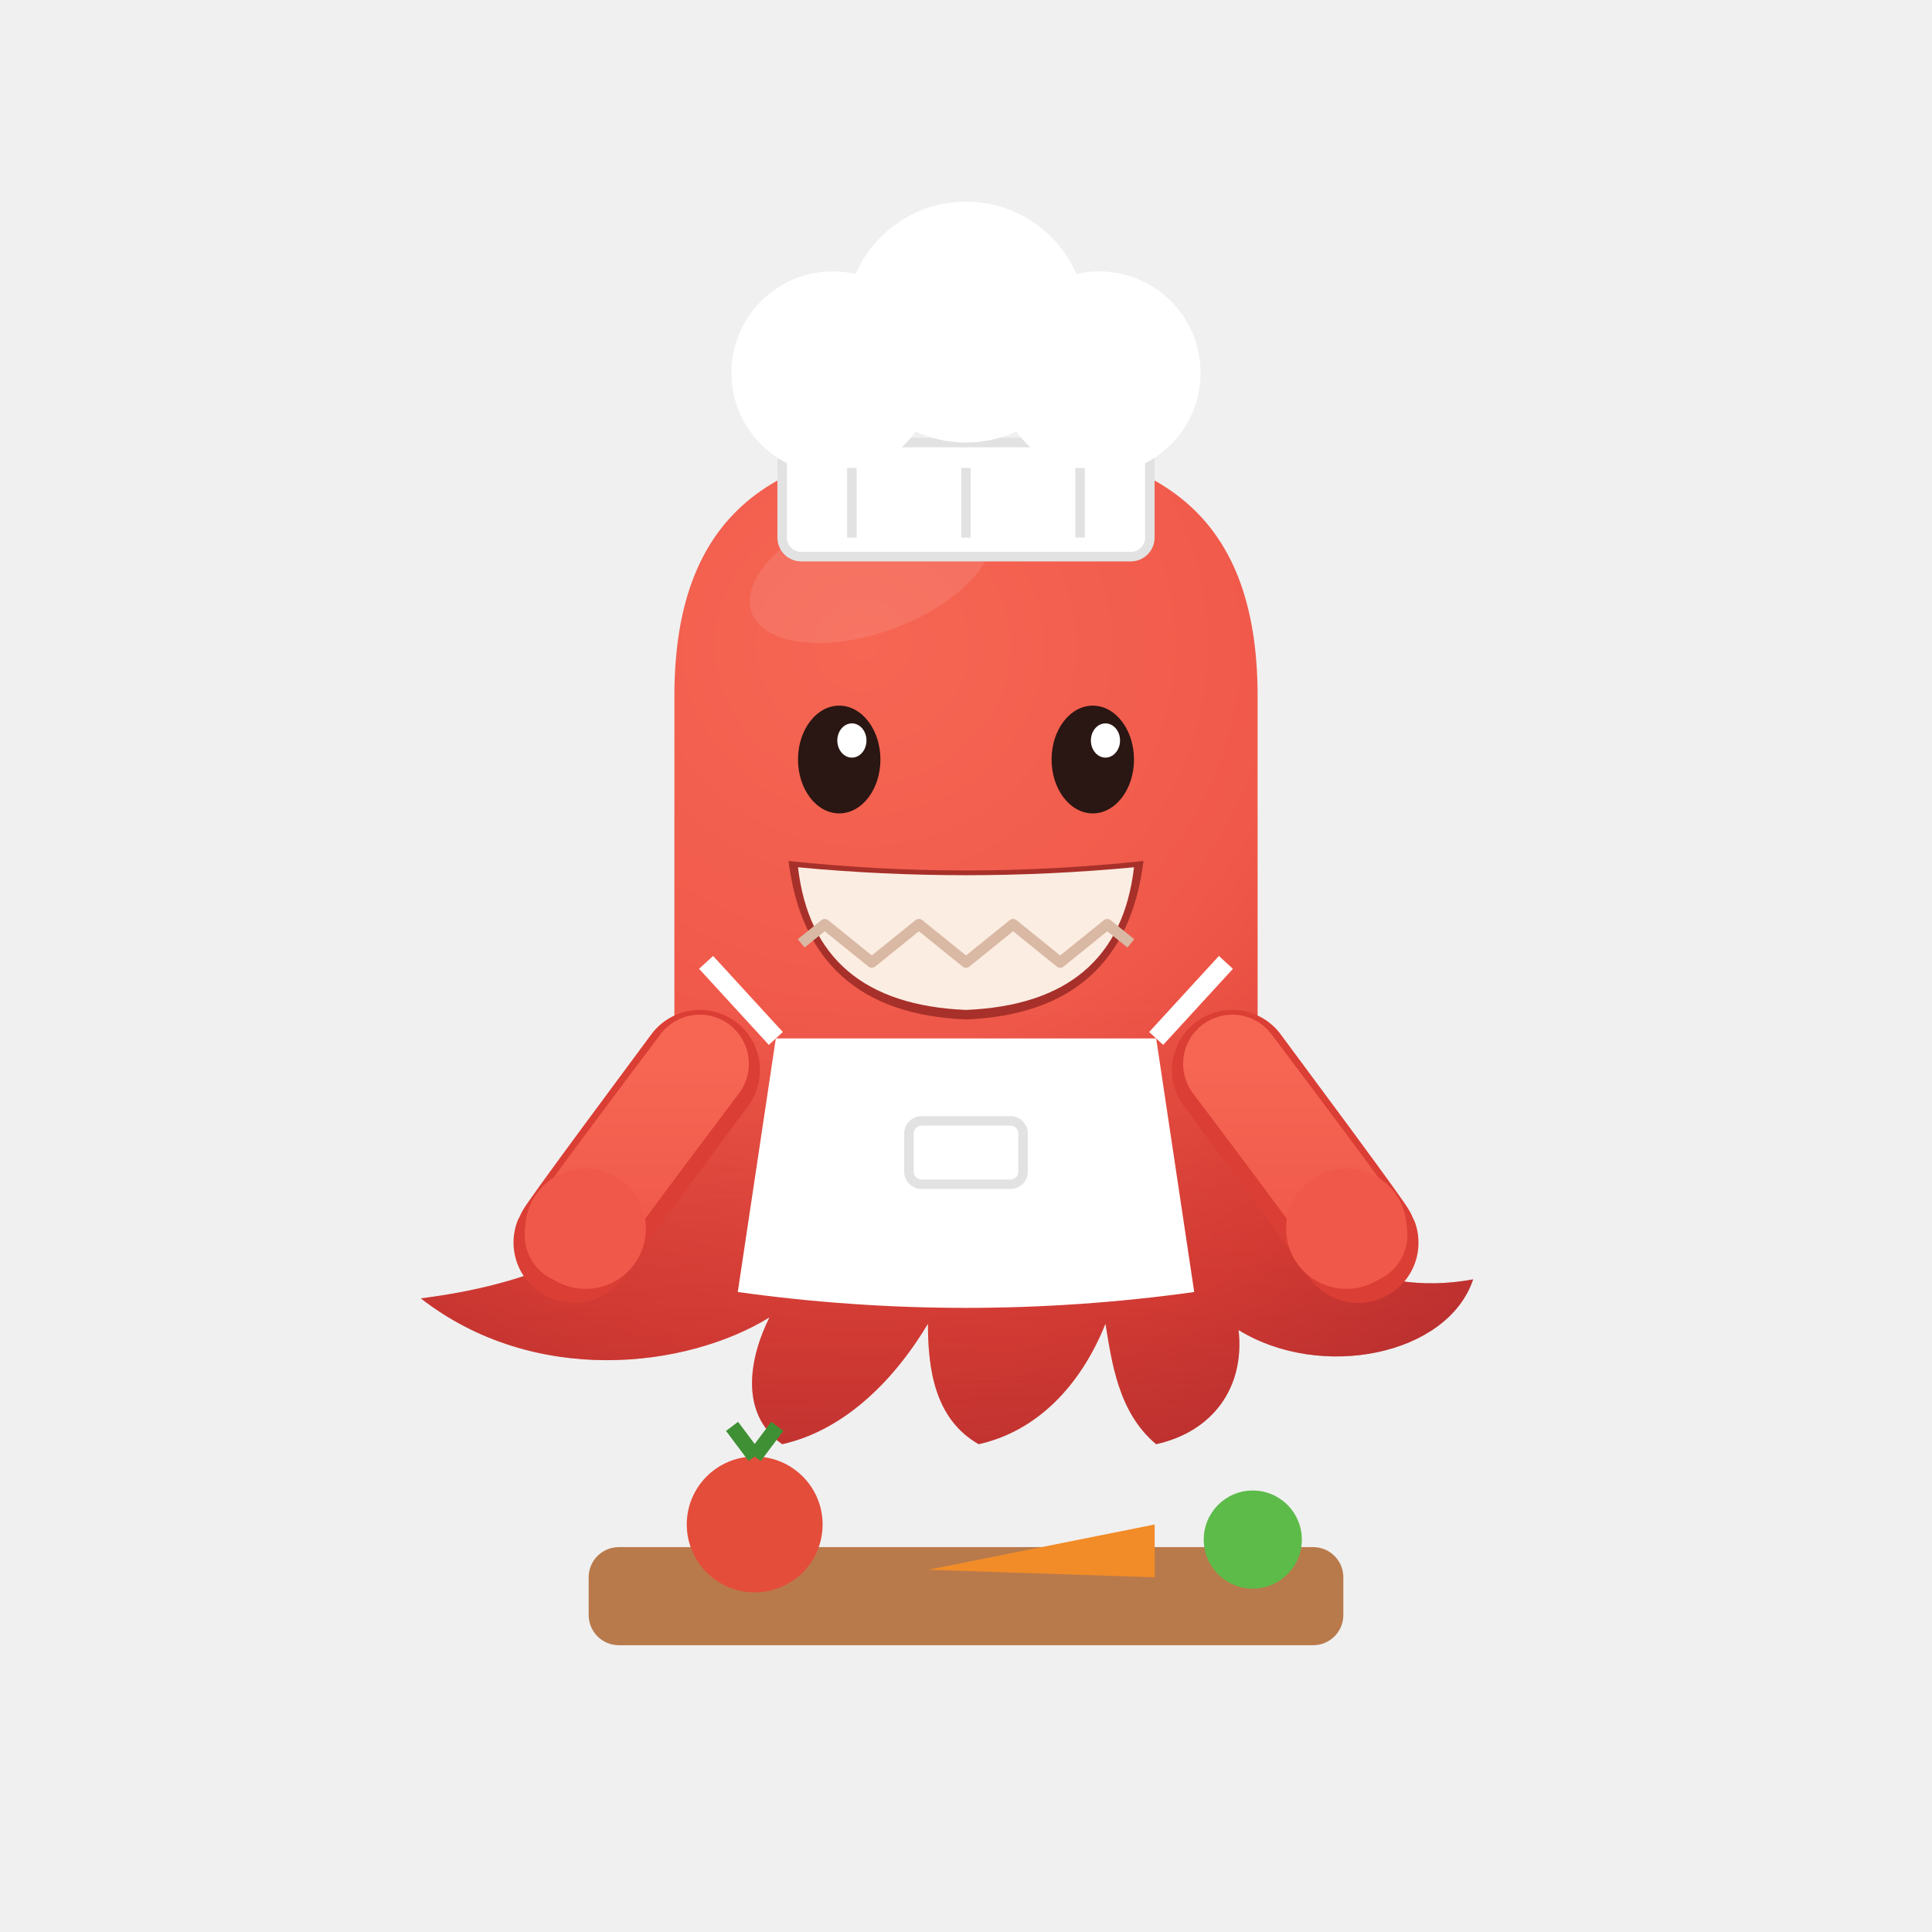
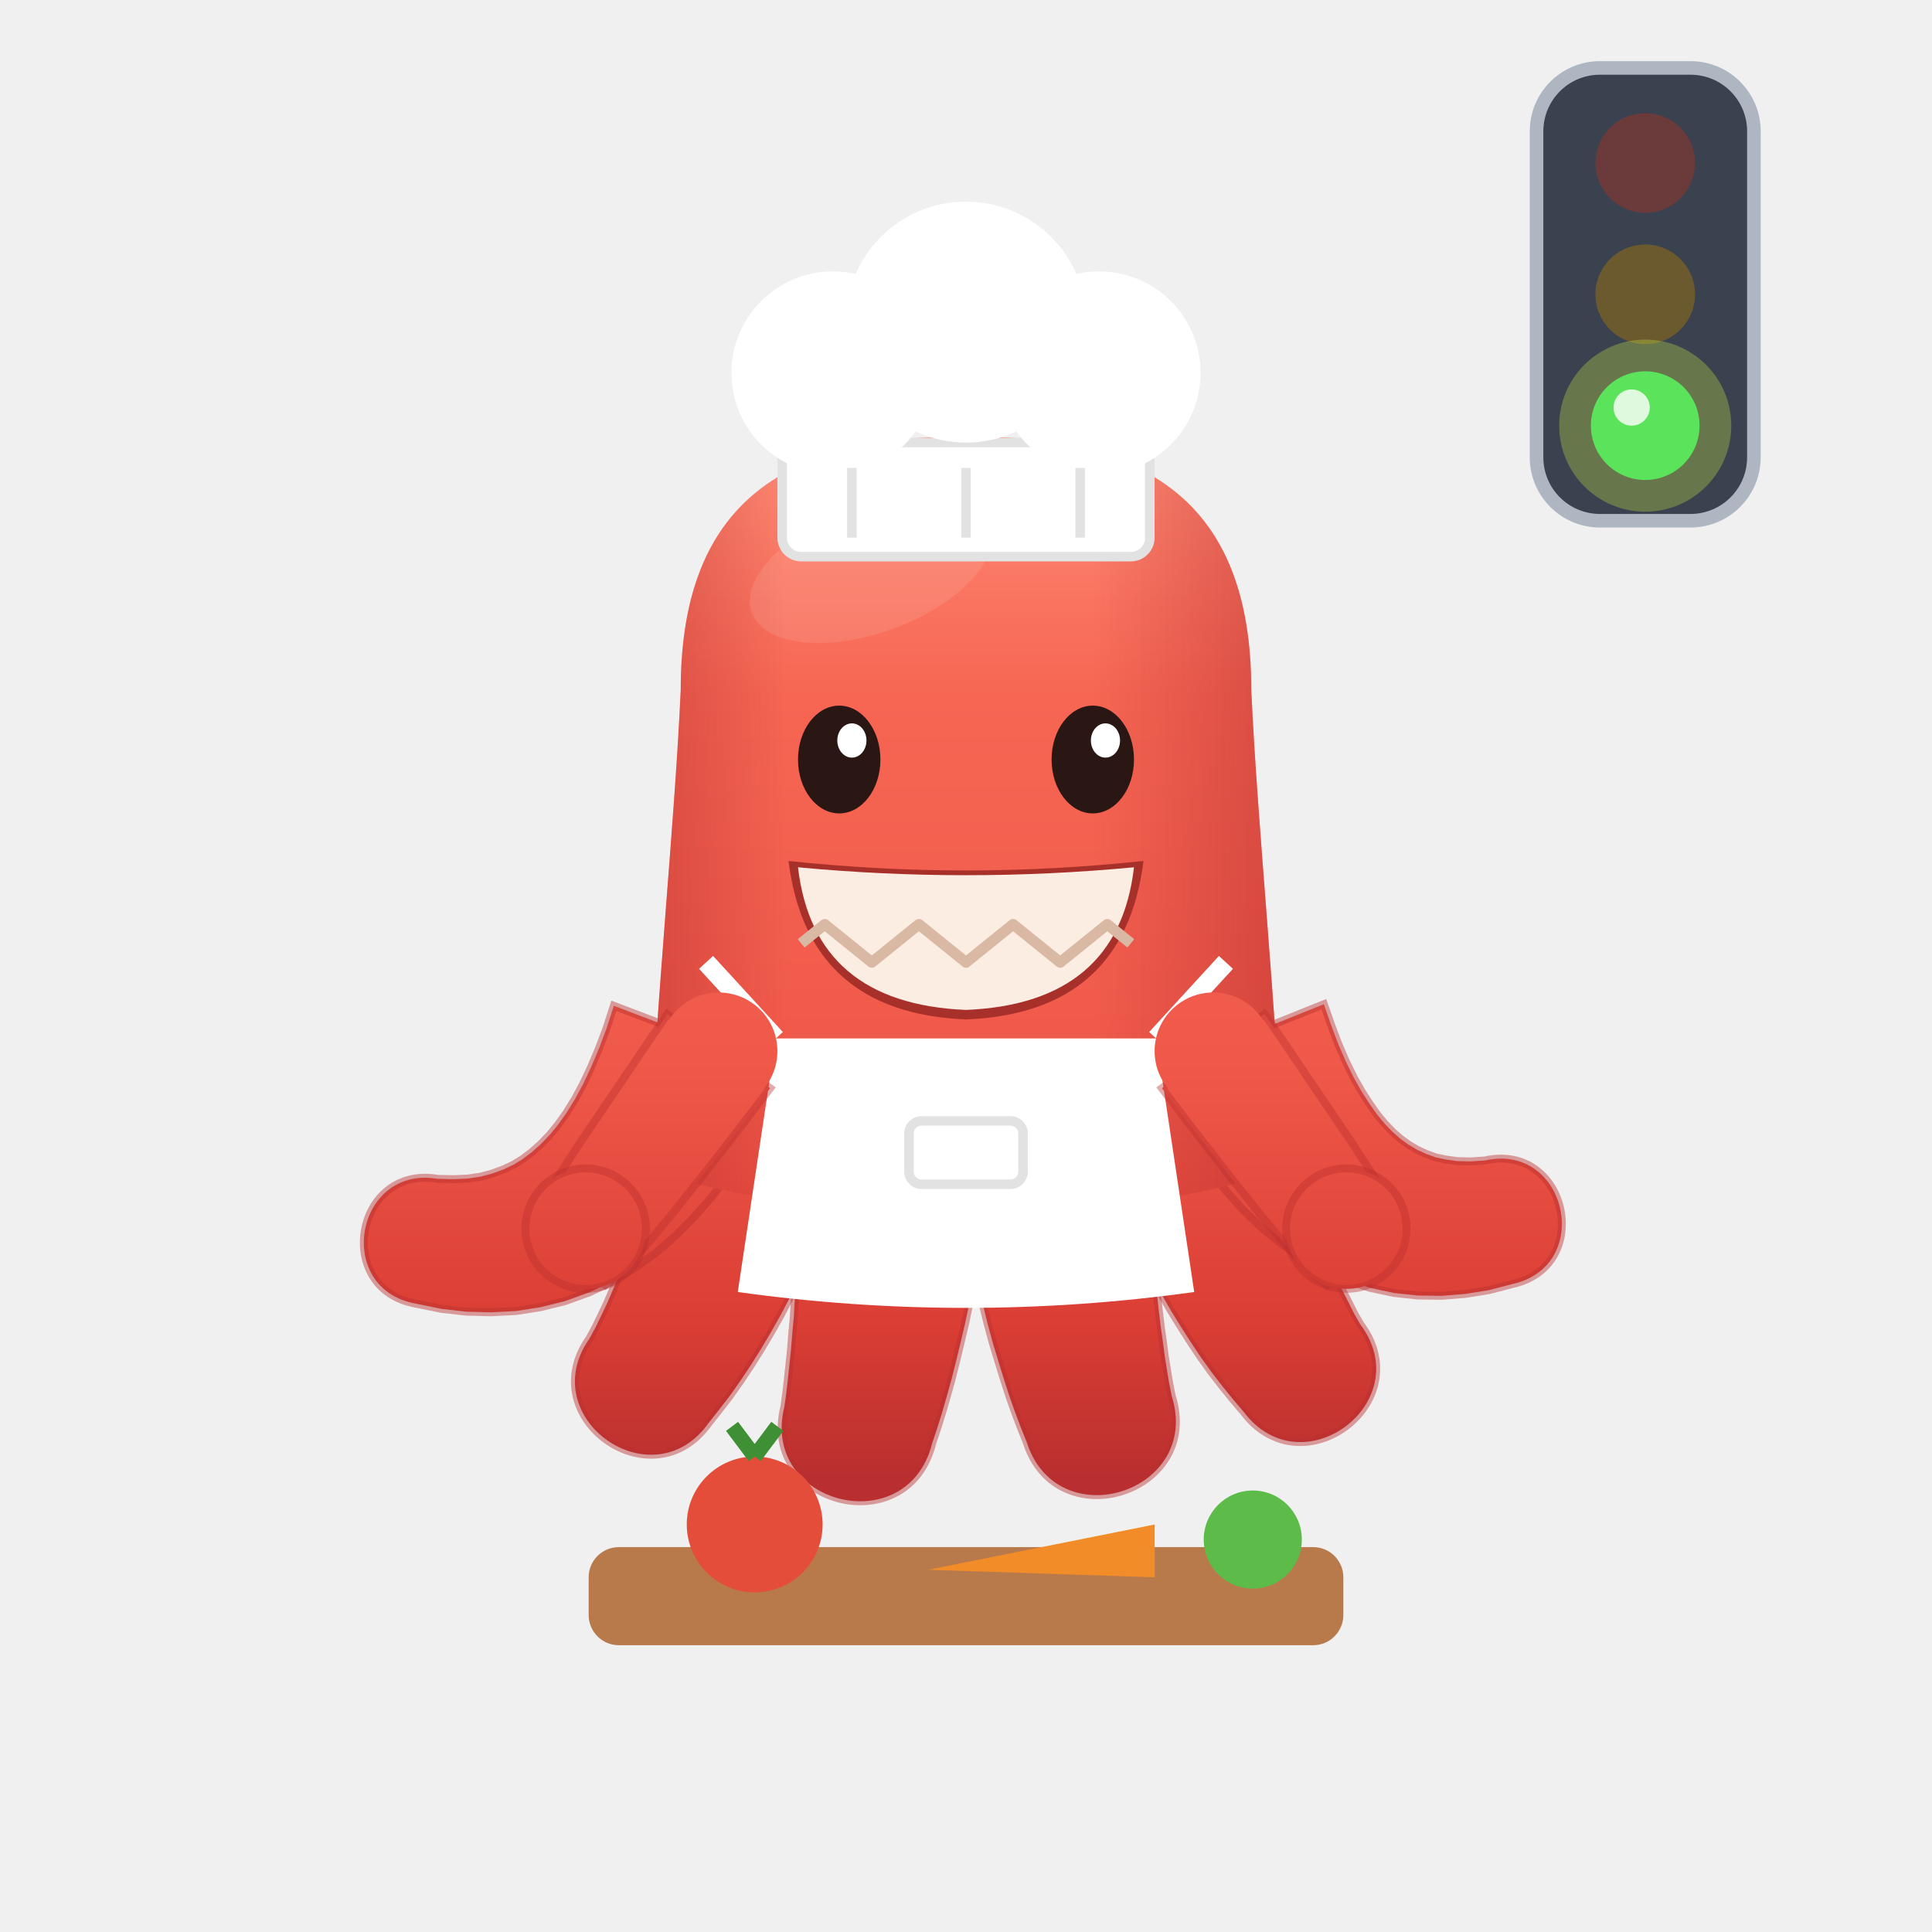
<svg xmlns="http://www.w3.org/2000/svg" viewBox="0 0 512 512" width="512" height="512">
  <defs>
-     <radialGradient id="bodyGrad" cx="0.42" cy="0.2" r="0.9">
-       <stop offset="0" stop-color="#F66653" />
-       <stop offset="0.45" stop-color="#F0594A" />
-       <stop offset="0.8" stop-color="#DB3E34" />
+     <linearGradient id="octoGrad" gradientUnits="userSpaceOnUse" x1="0" y1="-160" x2="0" y2="168">
+       <stop offset="0" stop-color="#FF8C76" />
+       <stop offset="0.25" stop-color="#F66653" />
+       <stop offset="0.6" stop-color="#F0594A" />
+       <stop offset="0.85" stop-color="#DB3E34" />
      <stop offset="1" stop-color="#B92F2F" />
-     </radialGradient>
-     <linearGradient id="hemShade" x1="0" y1="0" x2="0" y2="1">
-       <stop offset="0.55" stop-color="#B92F2F" stop-opacity="0" />
-       <stop offset="1" stop-color="#B92F2F" stop-opacity=".45" />
    </linearGradient>
-     <linearGradient id="armGrad" x1="0" y1="0" x2="0" y2="1">
-       <stop offset="0" stop-color="#F66653" />
-       <stop offset="1" stop-color="#F0594A" />
+     <linearGradient id="sideShade" x1="0" y1="0" x2="1" y2="0">
+       <stop offset="0" stop-color="#B92F2F" stop-opacity=".45" />
+       <stop offset="0.22" stop-color="#B92F2F" stop-opacity="0" />
+       <stop offset="0.7" stop-color="#B92F2F" stop-opacity="0" />
+       <stop offset="1" stop-color="#B92F2F" stop-opacity=".5" />
    </linearGradient>
  </defs>
  <g transform="translate(256 250) rotate(0) scale(0.84 0.84)">
-     <path d="M -92 64   L -92 -78 C -92 -138 -58 -158 0 -158 C 58 -158 92 -138 92 -78 L 92 64   C 98 96 128 112 160 106 C 152 130 112 138 86 122   C 88 140 78 154 60 158 C 48 148 46 132 44 120   C 36 140 22 154 4 158 C -10 150 -12 134 -12 120   C -24 140 -40 154 -58 158 C -72 148 -68 130 -62 118   C -88 134 -136 140 -172 112 C -140 108 -102 96 -92 64 Z" fill="url(#bodyGrad)" />
-     <path d="M -92 64   L -92 -78 C -92 -138 -58 -158 0 -158 C 58 -158 92 -138 92 -78 L 92 64   C 98 96 128 112 160 106 C 152 130 112 138 86 122   C 88 140 78 154 60 158 C 48 148 46 132 44 120   C 36 140 22 154 4 158 C -10 150 -12 134 -12 120   C -24 140 -40 154 -58 158 C -72 148 -68 130 -62 118   C -88 134 -136 140 -172 112 C -140 108 -102 96 -92 64 Z" fill="url(#hemShade)" />
+     <path d="M -52.0 38.2 L -52.0 46.0 L -52.0 53.5 L -52.1 60.8 L -52.2 67.9 L -52.3 74.9 L -52.5 81.6 L -52.7 88.1 L -53.0 94.4 L -53.3 100.5 L -53.6 106.4 L -54.0 112.1 L -54.3 117.6 L -54.8 122.9 L -55.2 128.0 L -55.7 132.8 L -56.2 137.5 L -56.7 141.9 L -57.3 146.2 C -65.0 177.1 -18.5 188.8 -10.7 157.8 L -9.1 153.0 L -7.5 147.9 L -6.0 142.7 L -4.5 137.3 L -3.1 131.7 L -1.7 125.9 L -0.3 120.0 L 1.0 113.8 L 2.3 107.5 L 3.5 100.9 L 4.7 94.2 L 5.9 87.3 L 7.0 80.2 L 8.0 72.9 L 9.1 65.4 L 10.1 57.7 L 11.0 49.8 L 12.0 41.8 Z" fill="url(#octoGrad)" stroke="#B92F2F" stroke-width="2.5" stroke-opacity=".45" />
+     <path d="M -7.9 42.7 L -6.7 50.7 L -5.6 58.6 L -4.3 66.3 L -3.1 73.7 L -1.8 81.0 L -0.4 88.1 L 1.0 94.9 L 2.4 101.6 L 3.9 108.0 L 5.4 114.3 L 6.9 120.3 L 8.5 126.2 L 10.2 131.8 L 11.9 137.3 L 13.6 142.6 L 15.4 147.7 L 17.2 152.5 L 19.1 157.2 C 28.7 187.7 74.5 173.2 64.9 142.8 L 64.1 138.8 L 63.4 134.6 L 62.7 130.2 L 62.1 125.6 L 61.4 120.7 L 60.8 115.6 L 60.2 110.3 L 59.7 104.7 L 59.1 99.0 L 58.6 93.0 L 58.2 86.8 L 57.7 80.4 L 57.4 73.8 L 57.0 66.9 L 56.7 59.8 L 56.4 52.6 L 56.1 45.1 L 55.9 37.3 Z" fill="url(#octoGrad)" stroke="#B92F2F" stroke-width="2.5" stroke-opacity=".45" />
+     <path d="M -88.0 28.1 L -89.5 35.3 L -91.0 42.3 L -92.5 49.1 L -94.1 55.6 L -95.7 62.0 L -97.4 68.1 L -99.1 74.0 L -100.7 79.7 L -102.5 85.2 L -104.2 90.5 L -106.0 95.5 L -107.8 100.3 L -109.6 105.0 L -111.4 109.3 L -113.2 113.5 L -115.1 117.5 L -116.9 121.2 L -118.8 124.7 C -136.4 149.7 -98.9 176.3 -81.2 151.3 L -77.8 147.0 L -74.4 142.6 L -71.1 137.9 L -67.9 133.1 L -64.7 128.0 L -61.6 122.8 L -58.5 117.3 L -55.5 111.6 L -52.5 105.8 L -49.6 99.7 L -46.8 93.5 L -43.9 87.0 L -41.2 80.3 L -38.5 73.4 L -35.8 66.4 L -33.2 59.1 L -30.6 51.6 L -28.0 43.9 Z" fill="url(#octoGrad)" stroke="#B92F2F" stroke-width="2.5" stroke-opacity=".45" />
+     <path d="M 32.3 45.0 L 35.1 52.4 L 37.9 59.6 L 40.7 66.7 L 43.6 73.5 L 46.5 80.1 L 49.4 86.5 L 52.3 92.7 L 55.3 98.7 L 58.4 104.6 L 61.4 110.2 L 64.5 115.6 L 67.7 120.8 L 70.9 125.8 L 74.1 130.6 L 77.4 135.2 L 80.8 139.6 L 84.2 143.8 L 87.6 147.8 C 106.0 172.3 142.8 144.7 124.4 120.2 L 122.5 116.9 L 120.7 113.3 L 118.8 109.6 L 116.9 105.6 L 115.1 101.4 L 113.2 97.0 L 111.3 92.4 L 109.5 87.5 L 107.6 82.4 L 105.8 77.2 L 104.0 71.6 L 102.2 65.9 L 100.4 60.0 L 98.6 53.8 L 96.8 47.4 L 95.1 40.8 L 93.4 34.0 L 91.7 27.0 Z" fill="url(#octoGrad)" stroke="#B92F2F" stroke-width="2.5" stroke-opacity=".45" />
+     <path d="M -111.1 19.7 L -113.4 26.8 L -115.8 33.2 L -118.3 39.1 L -120.8 44.4 L -123.4 49.2 L -126.0 53.4 L -128.7 57.2 L -131.4 60.5 L -134.1 63.3 L -136.9 65.8 L -139.8 68.0 L -142.7 69.8 L -145.9 71.3 L -149.4 72.6 L -153.1 73.6 L -157.2 74.2 L -161.7 74.4 L -166.6 74.3 C -192.8 69.8 -199.6 109.2 -173.4 113.7 L -165.6 115.3 L -157.7 116.2 L -149.9 116.4 L -142.0 116.0 L -134.3 114.8 L -126.6 112.9 L -119.1 110.2 L -111.8 106.8 L -104.9 102.7 L -98.2 97.9 L -91.9 92.5 L -86.0 86.6 L -80.3 80.1 L -75.0 73.1 L -70.1 65.6 L -65.4 57.6 L -61.0 49.2 L -56.9 40.3 Z" fill="url(#octoGrad)" stroke="#B92F2F" stroke-width="2.5" stroke-opacity=".45" />
+     <path d="M 59.1 40.8 L 63.2 49.2 L 67.6 57.2 L 72.2 64.7 L 77.1 71.8 L 82.3 78.4 L 87.8 84.5 L 93.7 90.1 L 99.9 95.1 L 106.4 99.5 L 113.2 103.3 L 120.2 106.3 L 127.5 108.7 L 135.0 110.3 L 142.5 111.1 L 150.0 111.2 L 157.5 110.6 L 165.0 109.4 L 172.3 107.5 C 198.3 101.8 189.6 62.7 163.7 68.5 L 159.2 68.8 L 155.1 68.7 L 151.4 68.2 L 148.1 67.5 L 145.1 66.4 L 142.3 65.1 L 139.6 63.5 L 137.1 61.7 L 134.6 59.5 L 132.2 57.0 L 129.7 54.0 L 127.3 50.6 L 124.8 46.7 L 122.3 42.3 L 119.9 37.4 L 117.5 31.9 L 115.2 25.8 L 112.9 19.2 Z" fill="url(#octoGrad)" stroke="#B92F2F" stroke-width="2.5" stroke-opacity=".45" />
+     <path d="M -100 72 C -98 20 -92 -36 -90 -80 C -90 -140 -56 -160 0 -160   C 56 -160 90 -140 90 -80 C 92 -36 98 20 100 72 Q 0 100 -100 72 Z" fill="url(#octoGrad)" />
+     <path d="M -100 72 C -98 20 -92 -36 -90 -80 C -90 -140 -56 -160 0 -160   C 56 -160 90 -140 90 -80 C 92 -36 98 20 100 72 Q 0 100 -100 72 Z" fill="url(#sideShade)" />
    <ellipse cx="-30" cy="-118" rx="40" ry="20" fill="#fff" opacity=".10" transform="rotate(-20 -30 -118)" />
    <path d="M -60 30 L 60 30 L 72 110 Q 0 120 -72 110 Z" fill="#fff" />
    <path d="M -60 30 L -82 6 M 60 30 L 82 6" stroke="#fff" stroke-width="6" />
    <rect x="-18" y="56" width="36" height="20" rx="4" fill="none" stroke="#E2E2E2" stroke-width="3" />
    <ellipse cx="-40" cy="-58" rx="13" ry="17" fill="#2A1612" />
    <ellipse cx="-36" cy="-64" rx="4.6" ry="5.4" fill="#FFFFFF" />
    <ellipse cx="40" cy="-58" rx="13" ry="17" fill="#2A1612" />
    <ellipse cx="44" cy="-64" rx="4.6" ry="5.4" fill="#FFFFFF" />
    <path d="M -56 -26 Q 0 -20 56 -26 Q 50 22 0 24 Q -50 22 -56 -26 Z" fill="#A8302A" />
    <path d="M -53 -24 Q 0 -19 53 -24 Q 48 19 0 21 Q -48 19 -53 -24 Z" fill="#FBEDE2" />
    <path d="M -52 0 L -44.571 -6 L -37.143 0 L -29.714 6 L -22.286 0 L -14.857 -6 L -7.429 0 L 0 6 L 7.429 0 L 14.857 -6 L 22.286 0 L 29.714 6 L 37.143 0 L 44.571 -6 L 52 0" fill="none" stroke="#D9B8A4" stroke-width="3.4" stroke-linejoin="round" />
    <rect x="-58" y="-158" width="116" height="36" rx="6" fill="#fff" stroke="#E2E2E2" stroke-width="3" />
    <circle cx="-42" cy="-180" r="32" fill="#fff" />
    <circle cx="0" cy="-196" r="38" fill="#fff" />
    <circle cx="42" cy="-180" r="32" fill="#fff" />
    <path d="M -36 -150 L -36 -128 M 0 -150 L 0 -128 M 36 -150 L 36 -128" stroke="#E2E2E2" stroke-width="3" />
-     <path d="M -84 40 Q -136 110 -120 90" fill="none" stroke="#DB3E34" stroke-width="38" stroke-linecap="round" />
-     <path d="M -84 38 Q -136 107 -120 88" fill="none" stroke="url(#armGrad)" stroke-width="31" stroke-linecap="round" />
-     <circle cx="-120" cy="90" r="19" fill="#F0594A" />
-     <path d="M 84 40 Q 136 110 120 90" fill="none" stroke="#DB3E34" stroke-width="38" stroke-linecap="round" />
-     <path d="M 84 38 Q 136 107 120 88" fill="none" stroke="url(#armGrad)" stroke-width="31" stroke-linecap="round" />
-     <circle cx="120" cy="90" r="19" fill="#F0594A" />
+     <path d="M -94.2 22.3 L -99.9 30.6 L -105.1 38.3 L -109.9 45.4 L -114.3 51.9 L -118.3 57.8 L -121.9 63.1 L -125.0 67.9 L -127.7 72.0 L -130.0 75.5 L -131.8 78.4 L -133.2 80.7 L -134.1 82.2 L -134.3 82.9 L -131.0 80.5 L -107.8 100.1 L -108.6 101.1 L -108.3 100.1 L -107.4 98.2 C -96.6 81.4 -121.7 65.1 -132.6 81.8 L -134.2 83.8 L -135.5 85.4 L -137.1 87.9 L -113.8 107.8 L -109.7 104.6 L -108.1 103.1 L -106.4 101.4 L -104.4 99.2 L -102.0 96.5 L -99.2 93.2 L -96.0 89.3 L -92.3 84.9 L -88.3 79.8 L -83.8 74.2 L -78.9 67.9 L -73.6 61.1 L -67.9 53.7 L -61.8 45.7 Z" fill="url(#octoGrad)" stroke="#B92F2F" stroke-width="2.5" stroke-opacity=".4" />
+     <circle cx="-78" cy="34" r="18.5" fill="url(#octoGrad)" />
+     <circle cx="-120" cy="90" r="19" fill="url(#octoGrad)" stroke="#B92F2F" stroke-width="2.5" stroke-opacity=".4" />
+     <path d="M 61.8 45.7 L 67.9 53.7 L 73.6 61.1 L 78.9 67.9 L 83.8 74.2 L 88.3 79.8 L 92.3 84.9 L 96.0 89.3 L 99.2 93.2 L 102.0 96.5 L 104.4 99.2 L 106.4 101.4 L 108.1 103.1 L 109.7 104.6 L 113.8 107.8 L 137.1 87.9 L 135.5 85.4 L 134.2 83.8 L 132.6 81.8 C 121.7 65.1 96.6 81.4 107.4 98.2 L 108.3 100.1 L 108.6 101.1 L 107.8 100.1 L 131.0 80.5 L 134.3 82.9 L 134.1 82.2 L 133.2 80.7 L 131.8 78.4 L 130.0 75.5 L 127.7 72.0 L 125.0 67.9 L 121.9 63.1 L 118.3 57.8 L 114.3 51.9 L 109.9 45.4 L 105.1 38.3 L 99.9 30.6 L 94.2 22.3 Z" fill="url(#octoGrad)" stroke="#B92F2F" stroke-width="2.5" stroke-opacity=".4" />
+     <circle cx="78" cy="34" r="18.5" fill="url(#octoGrad)" />
+     <circle cx="120" cy="90" r="19" fill="url(#octoGrad)" stroke="#B92F2F" stroke-width="2.5" stroke-opacity=".4" />
  </g>
  <rect x="156" y="410" width="200" height="26" rx="8" fill="#B97A4B" />
  <circle cx="200" cy="404" r="18" fill="#E44D3A" />
  <path d="M 200 386 l -6 -8 m 6 8 l 6 -8" stroke="#3F8F34" stroke-width="4" />
  <path d="M 246 416 L 306 404 L 306 418 Z" fill="#F28C28" />
  <circle cx="332" cy="408" r="13" fill="#5DBB4A" />
+   <g transform="translate(436 78) scale(1.2)">
+     <rect x="-24" y="-50" width="48" height="100" rx="14" fill="#3A4250" stroke="#AEB7C1" stroke-width="3" />
+     <circle cx="0" cy="-29" r="11" fill="#6B3A3A" />
+     <circle cx="0" cy="0" r="11" fill="#6B5A2E" />
+     <circle cx="0" cy="29" r="19" fill="#B9DA43" opacity=".35" />
+     <circle cx="0" cy="29" r="12" fill="#5BE35B" />
+     <circle cx="-3" cy="25" r="4" fill="#fff" opacity=".8" />
+   </g>
</svg>
